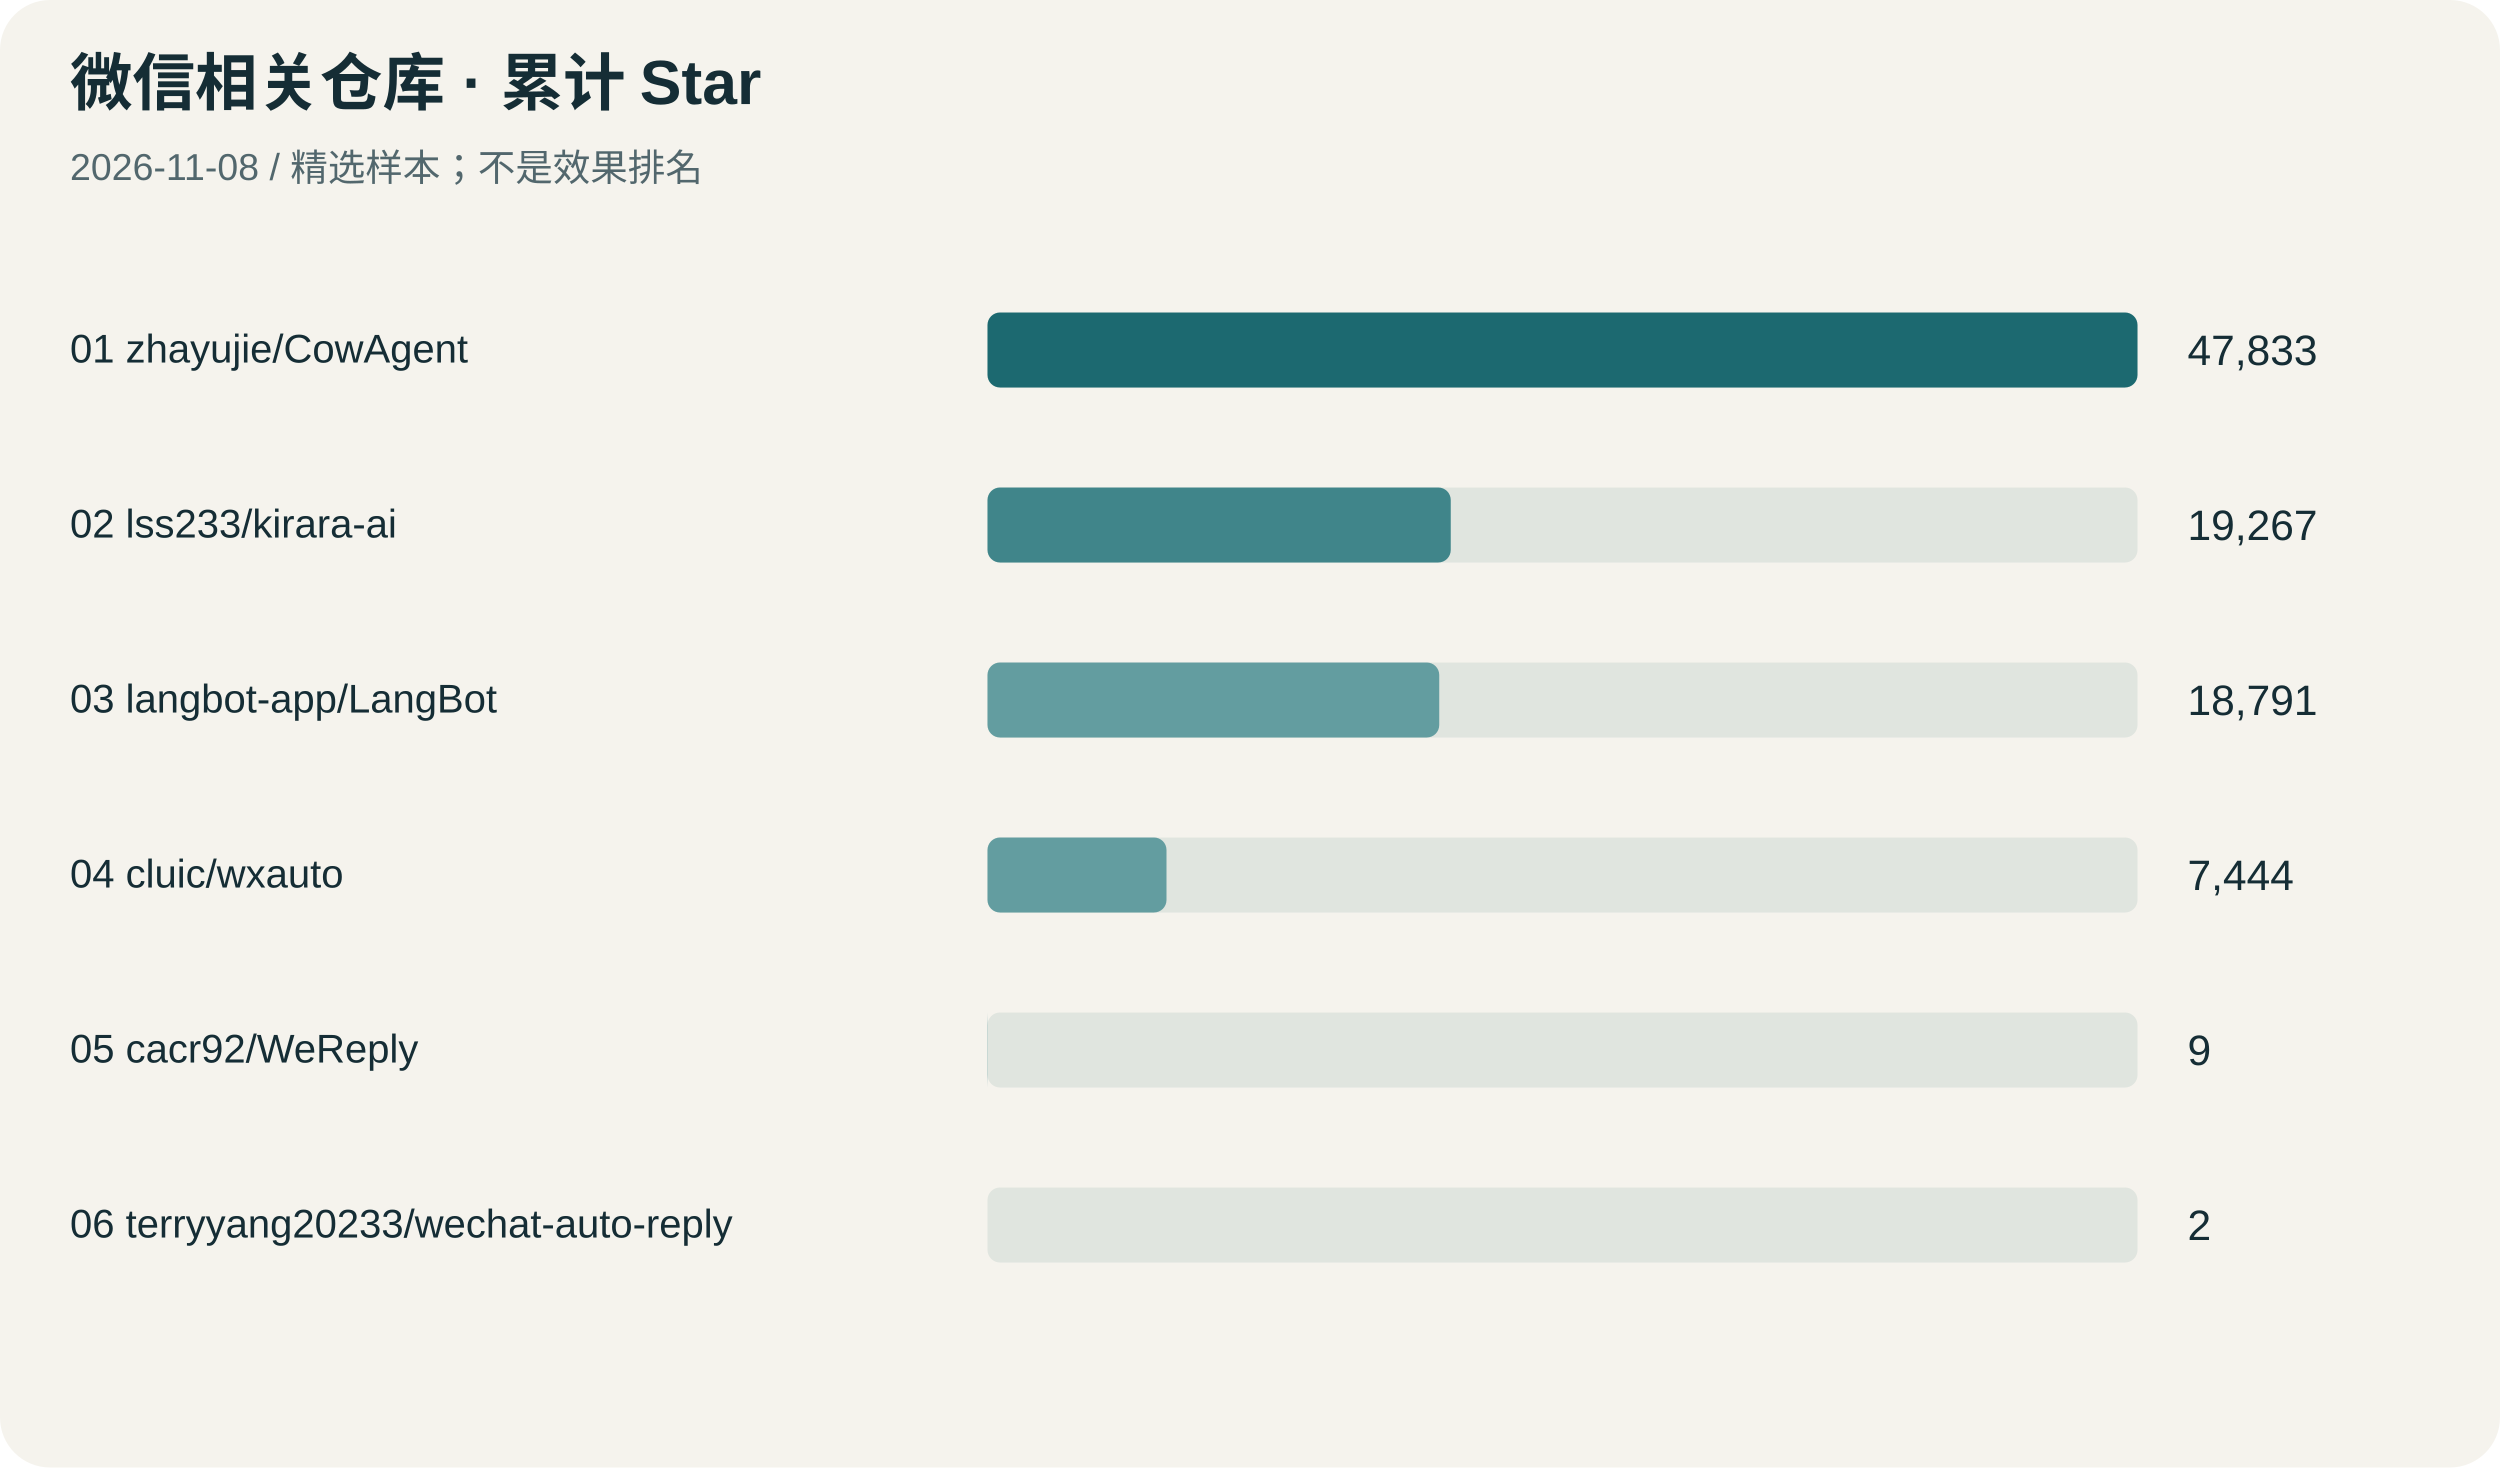
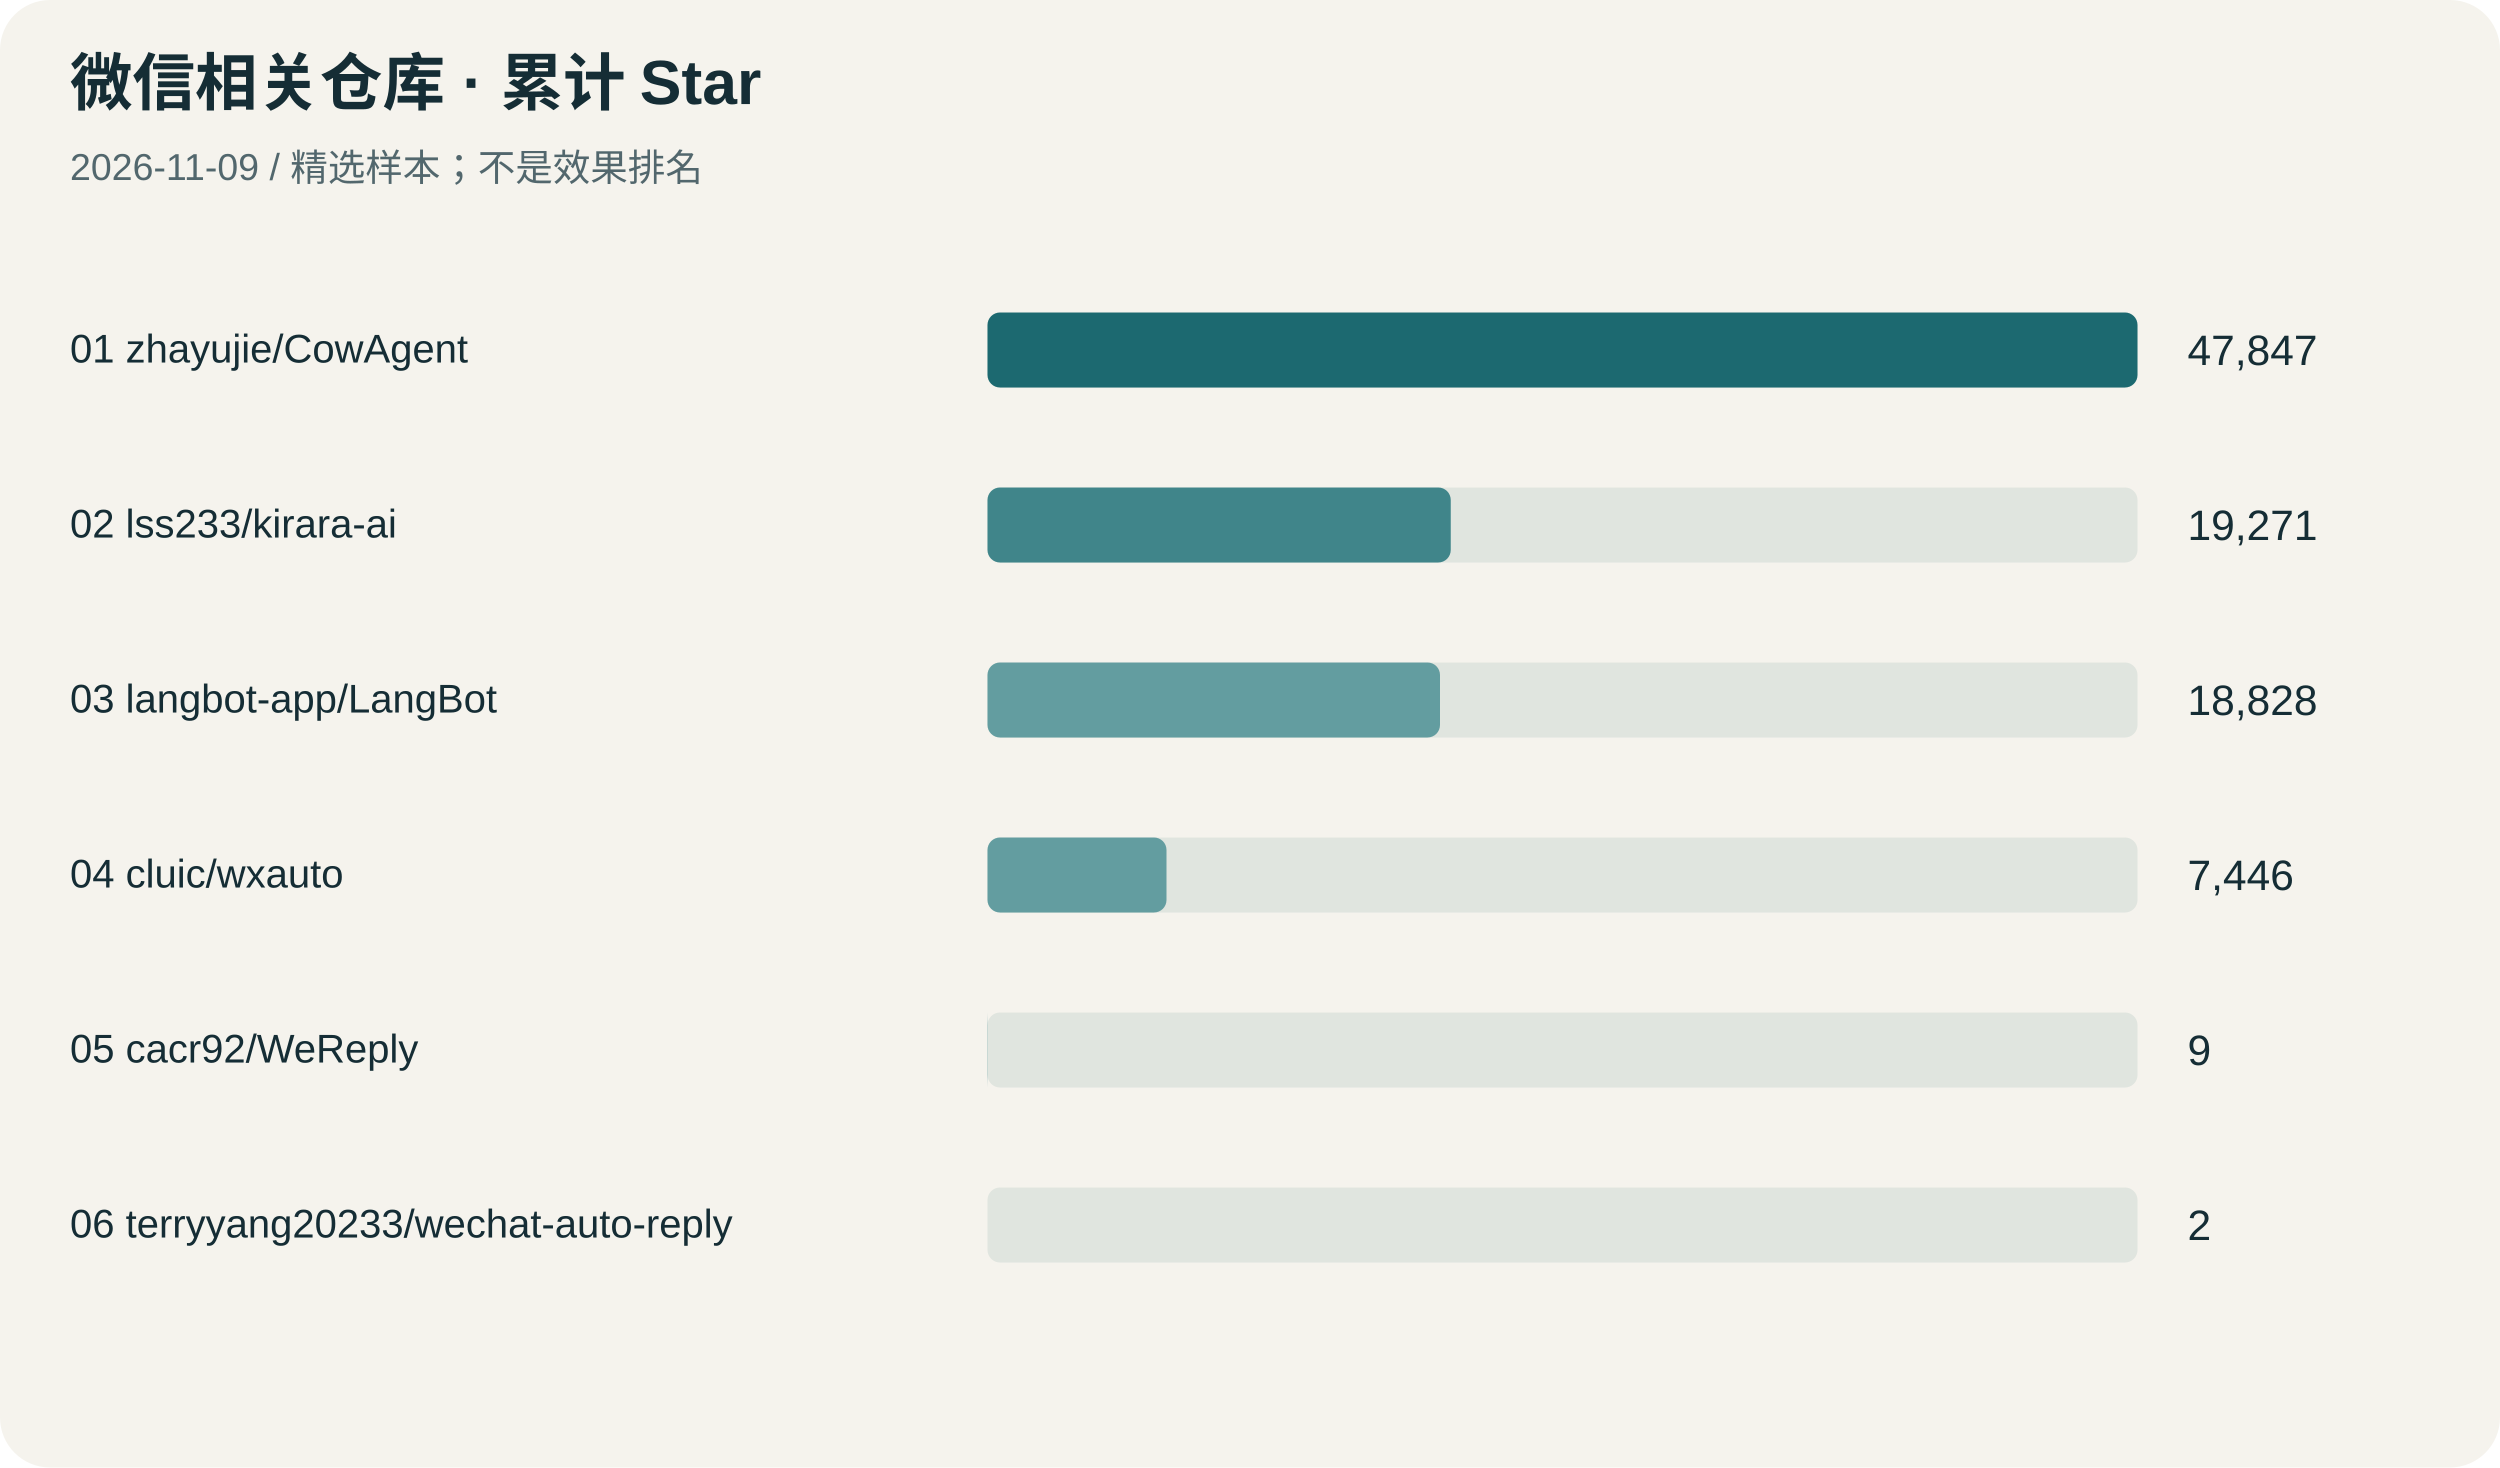
<svg xmlns="http://www.w3.org/2000/svg" viewBox="0 0 1000 587" role="img" aria-labelledby="title desc">
  <rect width="100%" height="100%" rx="20" fill="#f5f3ed" />
  <g font-family="Segoe UI,Microsoft YaHei,Arial,sans-serif" fill="#152d35">
    <text x="28" y="42" font-size="25" font-weight="700">微信相关仓库 · 累计 Star</text>
-     <text x="28" y="72" font-size="15" fill="#52676d">2026-11-08 / 精选样本；不是效果排名</text>
+     <text x="28" y="72" font-size="15" fill="#52676d">2026-11-09 / 精选样本；不是效果排名</text>
    <text x="28" y="145" font-size="16">01  zhayujie/CowAgent</text>
    <rect x="395" y="125" width="460" height="30" rx="5" fill="#e0e5df" />
    <rect x="395" y="125" width="460.0" height="30" rx="5" fill="#1c6970" />
-     <text x="875" y="146" font-size="17">47,833</text>
+     <text x="875" y="146" font-size="17">47,847</text>
    <text x="28" y="215" font-size="16">02  lss233/kirara-ai</text>
    <rect x="395" y="195" width="460" height="30" rx="5" fill="#e0e5df" />
    <rect x="395" y="195" width="185.3" height="30" rx="5" fill="#40858a" />
-     <text x="875" y="216" font-size="17">19,267</text>
+     <text x="875" y="216" font-size="17">19,271</text>
    <text x="28" y="285" font-size="16">03  langbot-app/LangBot</text>
    <rect x="395" y="265" width="460" height="30" rx="5" fill="#e0e5df" />
-     <rect x="395" y="265" width="180.7" height="30" rx="5" fill="#639da0" />
-     <text x="875" y="286" font-size="17">18,791</text>
+     <rect x="395" y="265" width="181.0" height="30" rx="5" fill="#639da0" />
+     <text x="875" y="286" font-size="17">18,828</text>
    <text x="28" y="355" font-size="16">04  cluic/wxauto</text>
    <rect x="395" y="335" width="460" height="30" rx="5" fill="#e0e5df" />
    <rect x="395" y="335" width="71.6" height="30" rx="5" fill="#639da0" />
-     <text x="875" y="356" font-size="17">7,444</text>
+     <text x="875" y="356" font-size="17">7,446</text>
    <text x="28" y="425" font-size="16">05  cacr92/WeReply</text>
    <rect x="395" y="405" width="460" height="30" rx="5" fill="#e0e5df" />
    <rect x="395" y="405" width="0.1" height="30" rx="5" fill="#639da0" />
    <text x="875" y="426" font-size="17">9</text>
    <text x="28" y="495" font-size="16">06  terryyang20233/wechat-auto-reply</text>
    <rect x="395" y="475" width="460" height="30" rx="5" fill="#e0e5df" />
    <rect x="395" y="475" width="0.0" height="30" rx="5" fill="#639da0" />
    <text x="875" y="496" font-size="17">2</text>
  </g>
</svg>
